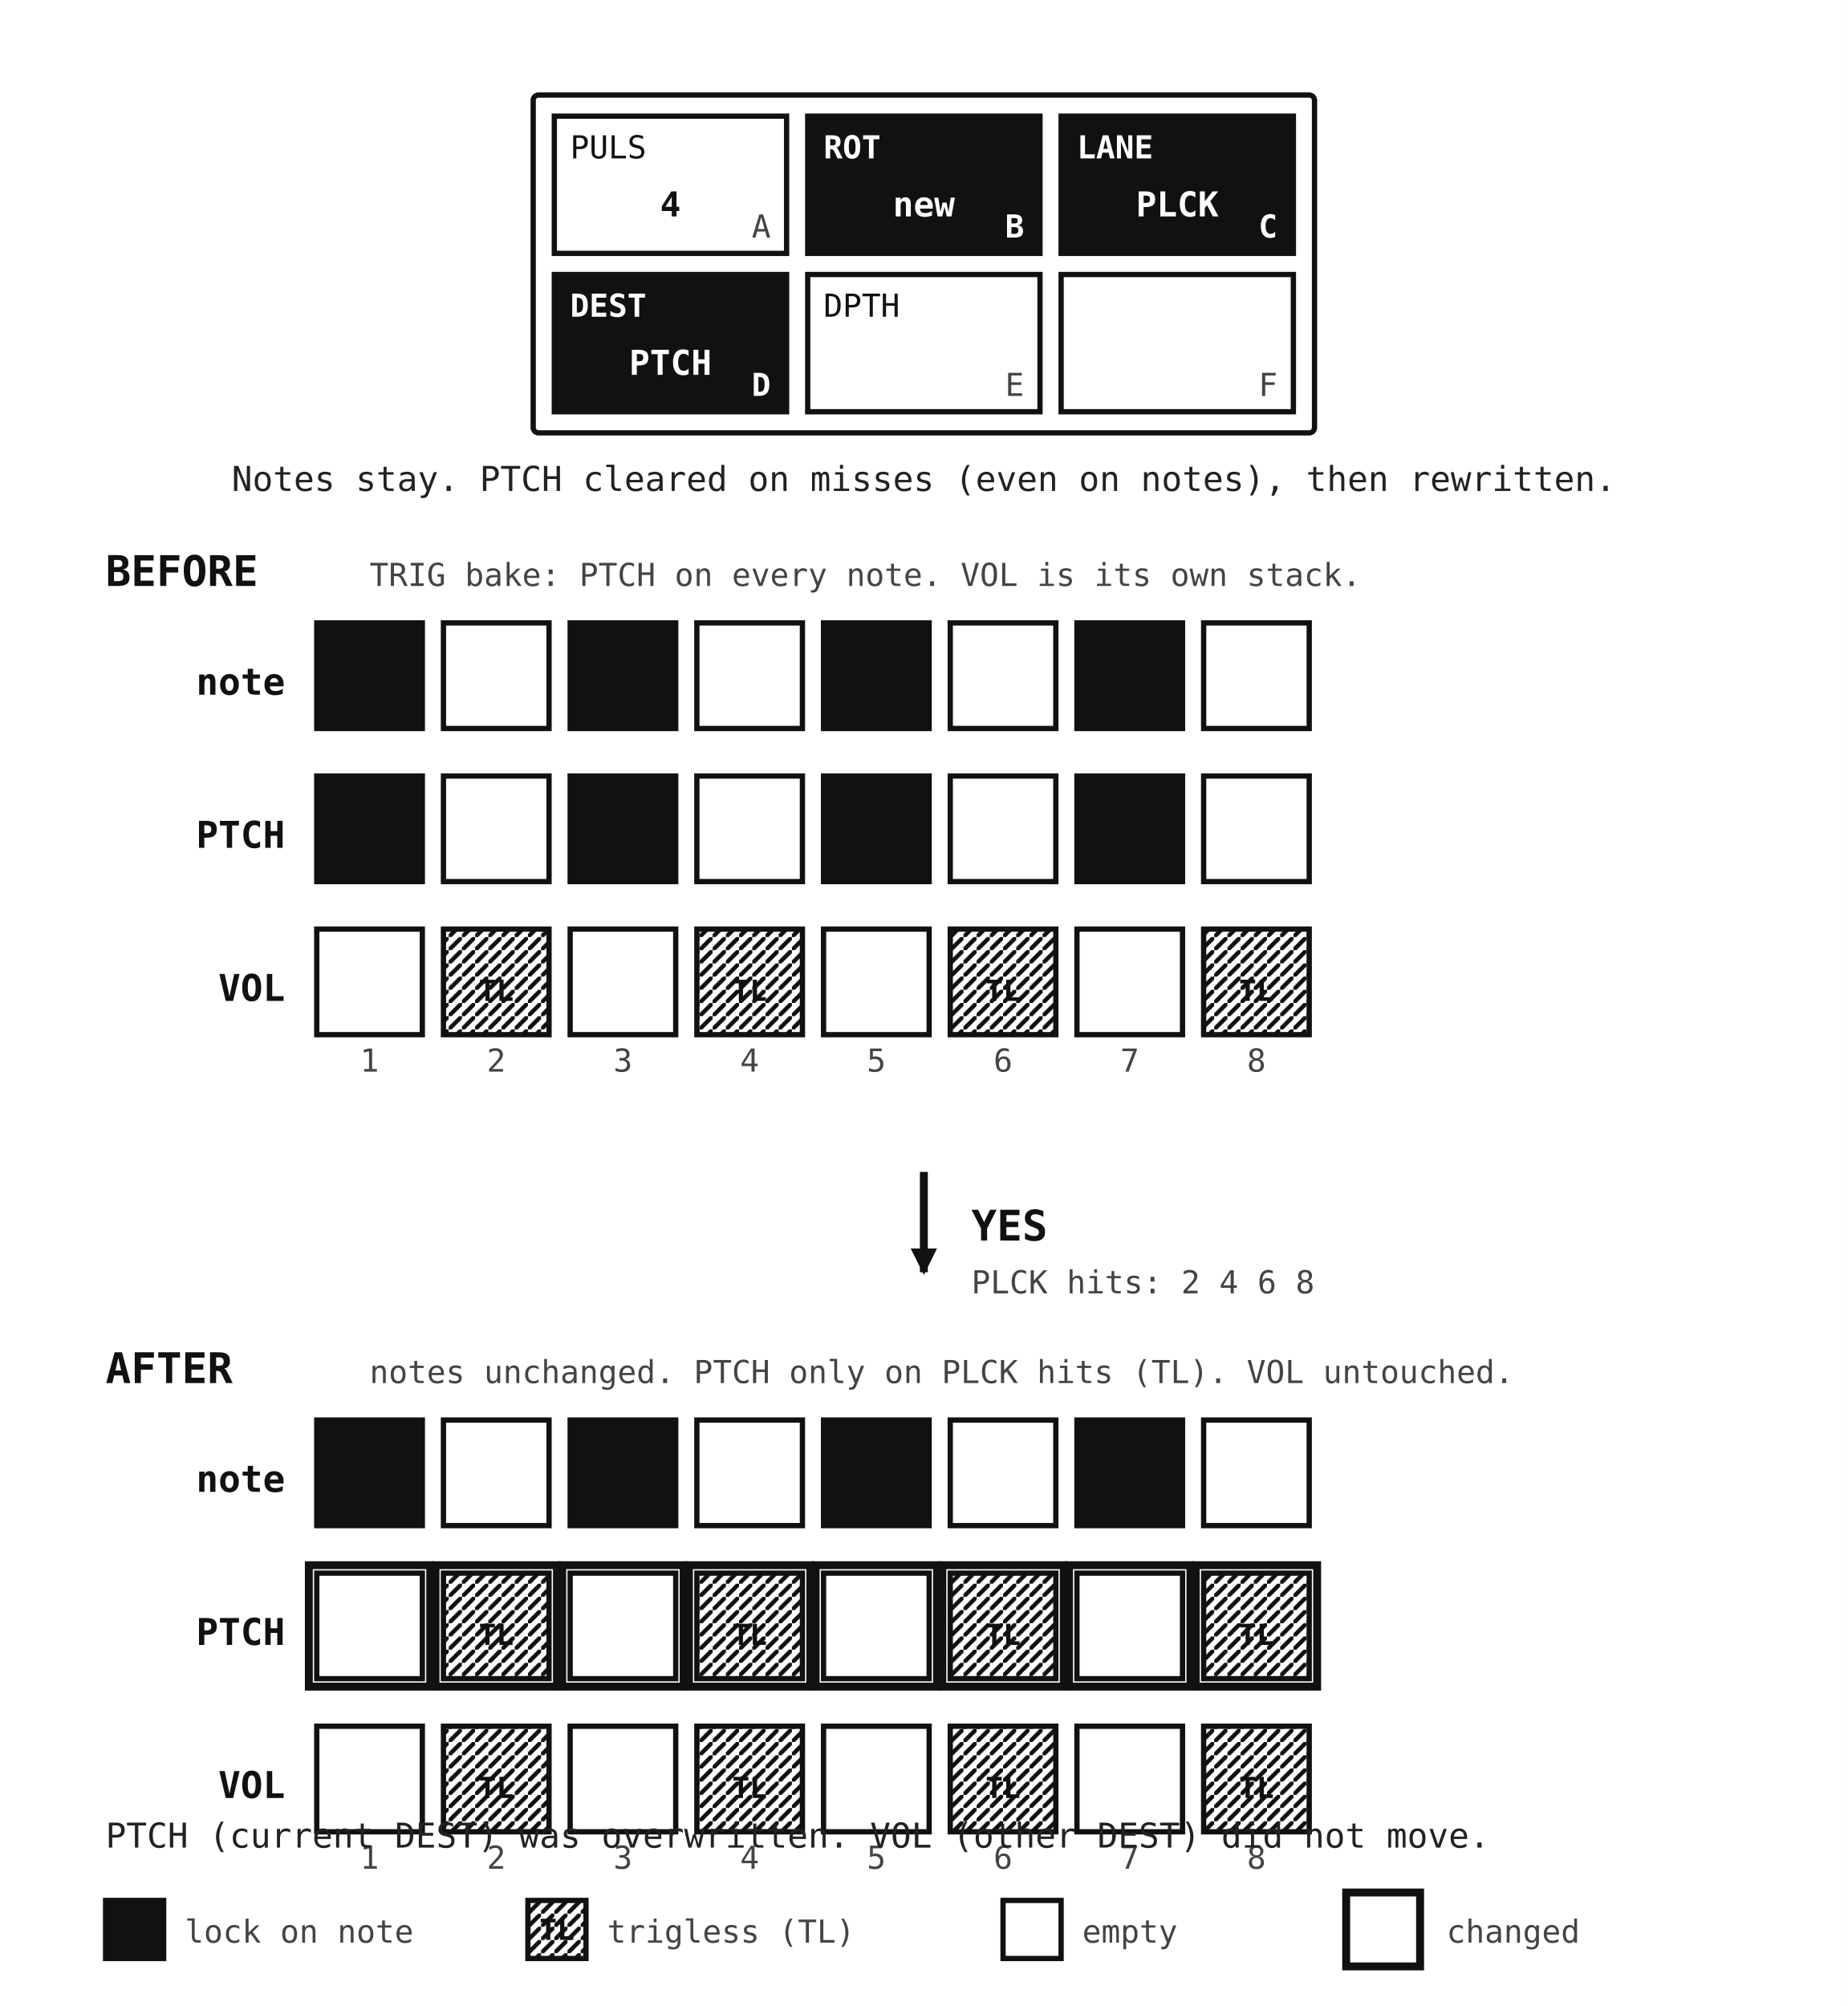
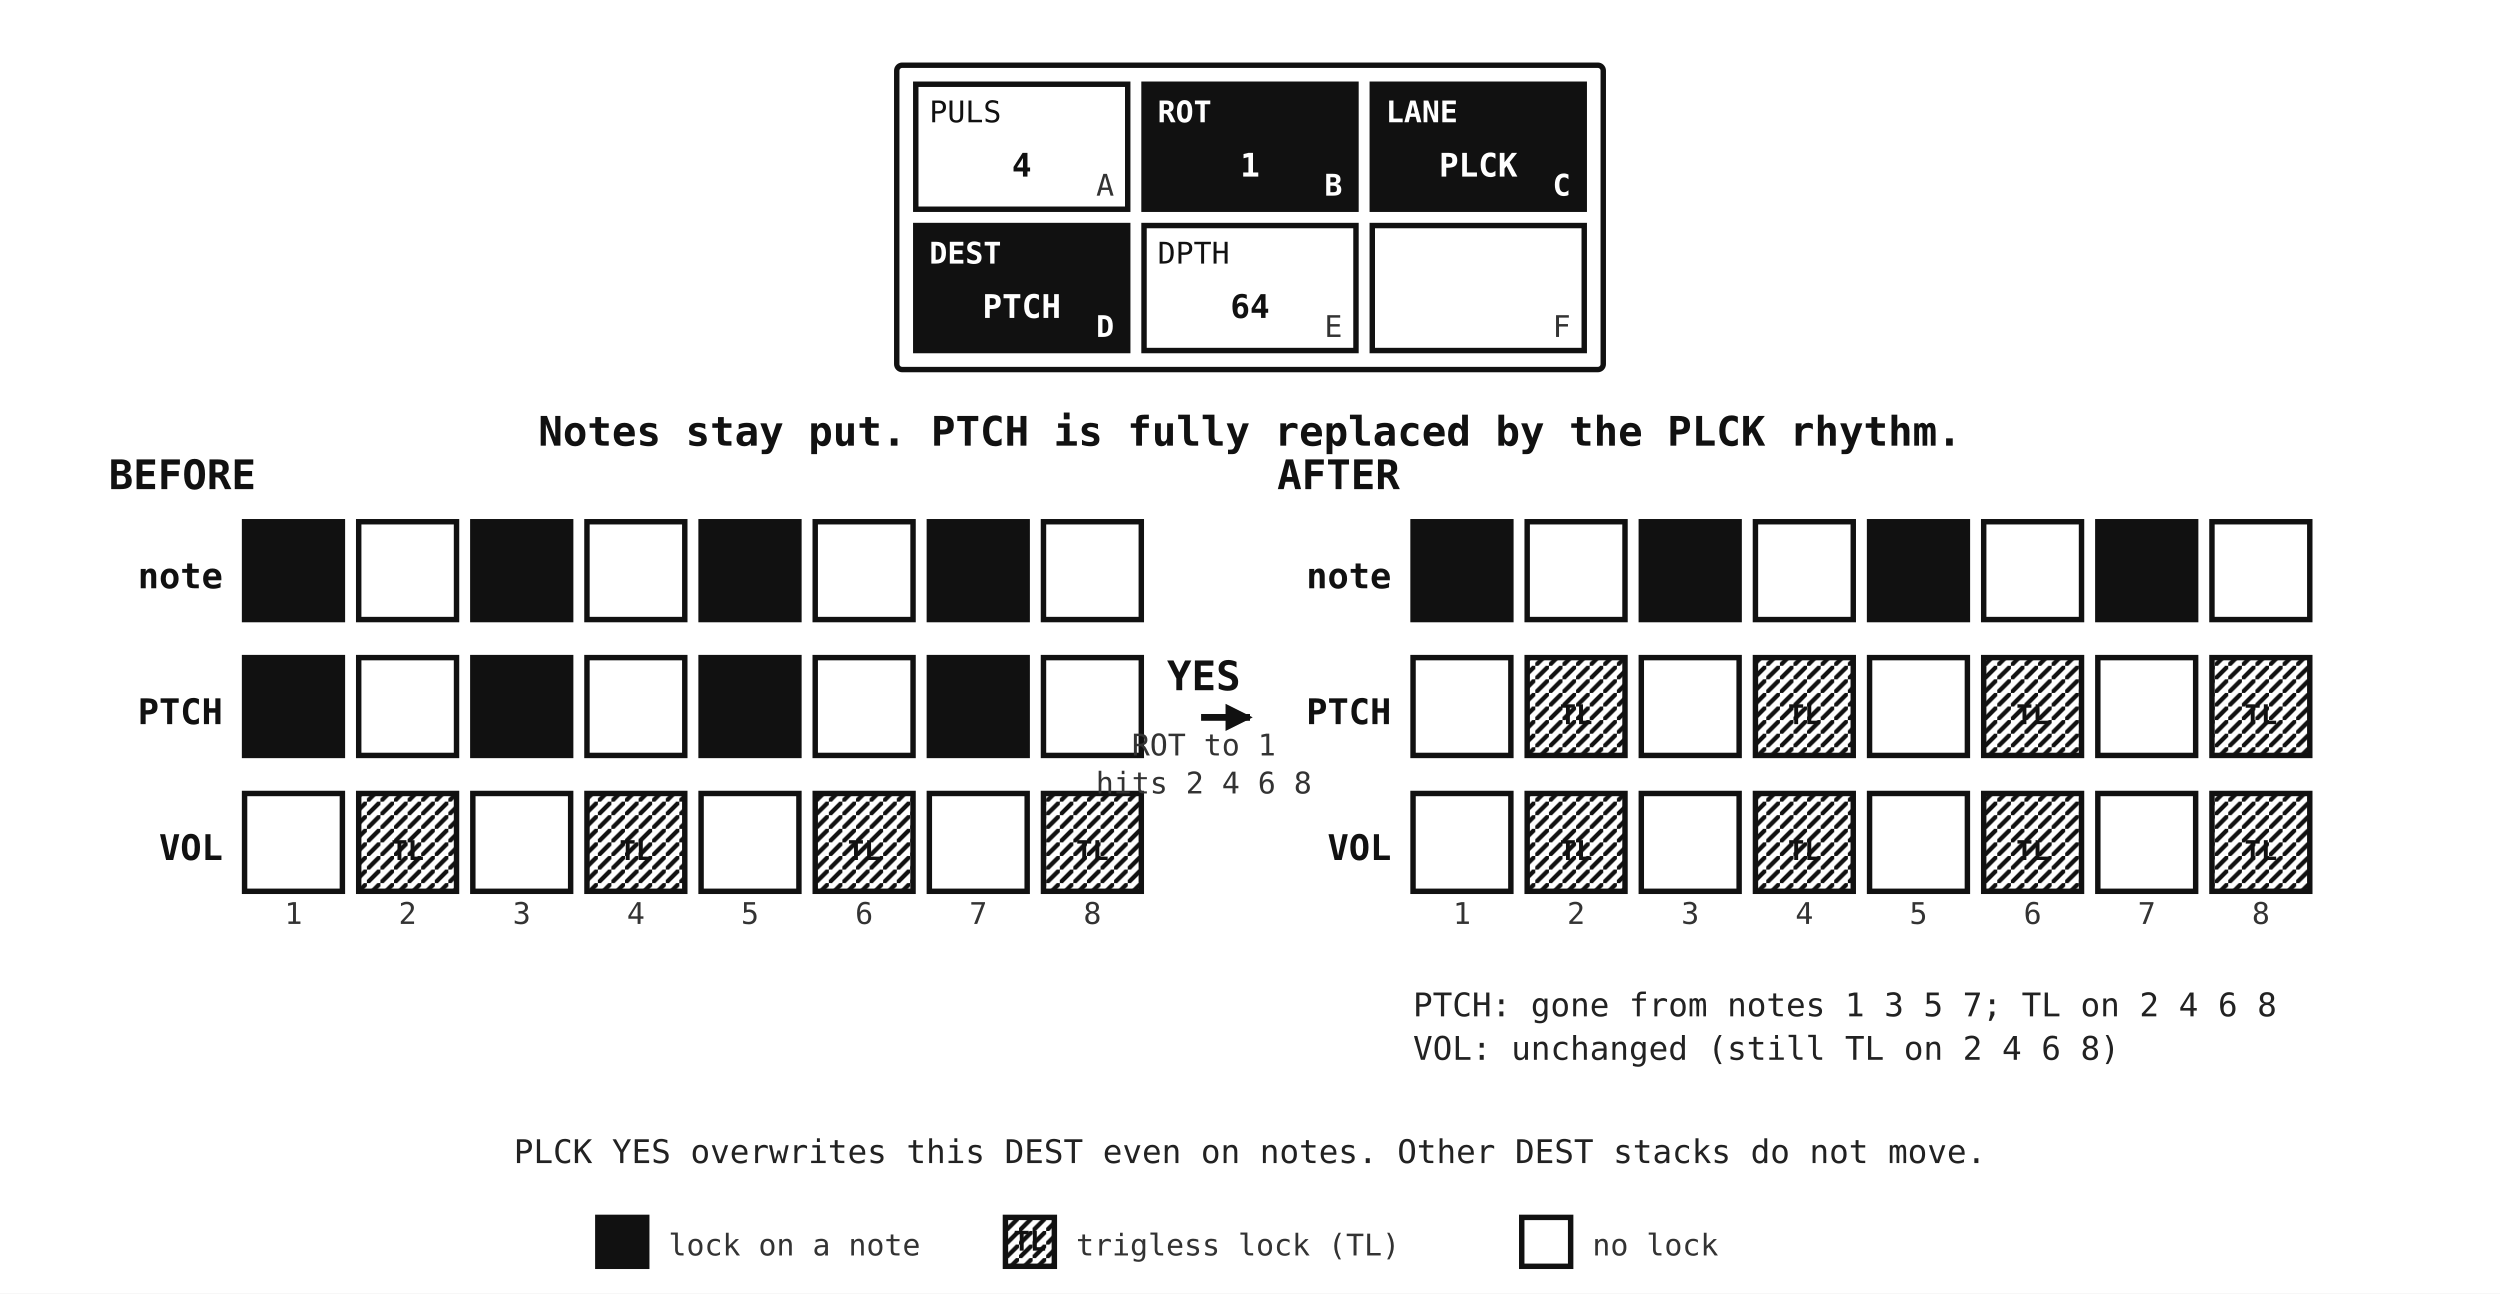
- <svg xmlns="http://www.w3.org/2000/svg" viewBox="0 0 700 760" role="img">
-   <rect width="700" height="760" fill="#fff" />
+ <svg xmlns="http://www.w3.org/2000/svg" viewBox="0 0 920 476" role="img">
+   <rect width="920" height="476" fill="#fff" />
  <defs>
    <pattern id="hatch" patternUnits="userSpaceOnUse" width="5" height="5">
      <path d="M0 5 L5 0" stroke="#111" stroke-width="1.6" />
    </pattern>
    <marker id="a" markerUnits="userSpaceOnUse" viewBox="0 0 10 10" refX="9" refY="5" markerWidth="10" markerHeight="10" orient="auto">
      <path d="M0 0 L10 5 L0 10 Z" fill="#111" />
    </marker>
  </defs>
  <style>
-     .t { font: 16px ui-monospace, Menlo, Consolas, monospace; fill:#111; font-weight:700; }
-     .t-sm { font: 13px ui-monospace, Menlo, Consolas, monospace; fill:#222; }
-     .t-xs { font: 12px ui-monospace, Menlo, Consolas, monospace; fill:#444; }
-     .lab { font: 14px ui-monospace, Menlo, Consolas, monospace; fill:#111; font-weight:700; }
-     .tl { font: 11px ui-monospace, Menlo, Consolas, monospace; fill:#111; font-weight:700; }
-     .kn { font: 12px ui-monospace, Menlo, Consolas, monospace; fill:#111; }
-     .kn-inv { font: 12px ui-monospace, Menlo, Consolas, monospace; fill:#fff; font-weight:700; }
-     .kn-val { font: 13px ui-monospace, Menlo, Consolas, monospace; fill:#111; font-weight:700; }
-     .kn-val-inv { font: 13px ui-monospace, Menlo, Consolas, monospace; fill:#fff; font-weight:700; }
-     .arr { fill:none; stroke:#111; stroke-width:3; marker-end:url(#a); }
-     .ring { fill:none; stroke:#111; stroke-width:3; }
+     .t { font: 15px ui-monospace, Menlo, Consolas, monospace; fill:#111; font-weight:700; }
+     .t-sm { font: 12px ui-monospace, Menlo, Consolas, monospace; fill:#222; }
+     .t-xs { font: 11px ui-monospace, Menlo, Consolas, monospace; fill:#333; }
+     .lab { font: 13px ui-monospace, Menlo, Consolas, monospace; fill:#111; font-weight:700; }
+     .tl { font: 10px ui-monospace, Menlo, Consolas, monospace; fill:#111; font-weight:700; }
+     .kn { font: 11px ui-monospace, Menlo, Consolas, monospace; fill:#111; }
+     .kn-inv { font: 11px ui-monospace, Menlo, Consolas, monospace; fill:#fff; font-weight:700; }
+     .kn-val { font: 12px ui-monospace, Menlo, Consolas, monospace; fill:#111; font-weight:700; }
+     .kn-val-inv { font: 12px ui-monospace, Menlo, Consolas, monospace; fill:#fff; font-weight:700; }
+     .tag { font: 11px ui-monospace, Menlo, Consolas, monospace; fill:#111; font-weight:700; }
+     .arr { fill:none; stroke:#111; stroke-width:2.5; marker-end:url(#a); }
    .panel { fill:#fff; stroke:#111; stroke-width:2; }
+     .box { fill:#fff; stroke:#111; stroke-width:2; }
  </style>
-   <rect class="panel" x="202" y="36" width="296" height="128" rx="2" />
-   <rect x="210" y="44" width="88" height="52" fill="#fff" stroke="#111" stroke-width="2" />
-   <text class="kn" x="216" y="60">PULS</text>
-   <text class="kn-val" x="254.0" y="82" text-anchor="middle">4</text>
-   <text class="t-xs" x="292" y="90" text-anchor="end">A</text>
-   <rect x="306" y="44" width="88" height="52" fill="#111" stroke="#111" stroke-width="2" />
-   <text class="kn-inv" x="312" y="60">ROT</text>
-   <text class="kn-val-inv" x="350.0" y="82" text-anchor="middle">new</text>
-   <text class="kn-inv" x="388" y="90" text-anchor="end">B</text>
-   <rect x="402" y="44" width="88" height="52" fill="#111" stroke="#111" stroke-width="2" />
-   <text class="kn-inv" x="408" y="60">LANE</text>
-   <text class="kn-val-inv" x="446.0" y="82" text-anchor="middle">PLCK</text>
-   <text class="kn-inv" x="484" y="90" text-anchor="end">C</text>
-   <rect x="210" y="104" width="88" height="52" fill="#111" stroke="#111" stroke-width="2" />
-   <text class="kn-inv" x="216" y="120">DEST</text>
-   <text class="kn-val-inv" x="254.0" y="142" text-anchor="middle">PTCH</text>
-   <text class="kn-inv" x="292" y="150" text-anchor="end">D</text>
-   <rect x="306" y="104" width="88" height="52" fill="#fff" stroke="#111" stroke-width="2" />
-   <text class="kn" x="312" y="120">DPTH</text>
-   <text class="kn-val" x="350.0" y="142" text-anchor="middle" />
-   <text class="t-xs" x="388" y="150" text-anchor="end">E</text>
-   <rect x="402" y="104" width="88" height="52" fill="#fff" stroke="#111" stroke-width="2" />
-   <text class="t-xs" x="484" y="150" text-anchor="end">F</text>
-   <text class="t-sm" x="350.0" y="186" text-anchor="middle">Notes stay. PTCH cleared on misses (even on notes), then rewritten.</text>
-   <text class="t" x="40" y="222">BEFORE</text>
-   <text class="t-xs" x="140" y="222">TRIG bake: PTCH on every note. VOL is its own stack.</text>
-   <text class="lab" x="108" y="263.2" text-anchor="end">note</text>
-   <rect x="120" y="236" width="40" height="40" fill="#111" stroke="#111" stroke-width="2" />
-   <rect x="168" y="236" width="40" height="40" fill="#fff" stroke="#111" stroke-width="2" />
-   <rect x="216" y="236" width="40" height="40" fill="#111" stroke="#111" stroke-width="2" />
-   <rect x="264" y="236" width="40" height="40" fill="#fff" stroke="#111" stroke-width="2" />
-   <rect x="312" y="236" width="40" height="40" fill="#111" stroke="#111" stroke-width="2" />
-   <rect x="360" y="236" width="40" height="40" fill="#fff" stroke="#111" stroke-width="2" />
-   <rect x="408" y="236" width="40" height="40" fill="#111" stroke="#111" stroke-width="2" />
-   <rect x="456" y="236" width="40" height="40" fill="#fff" stroke="#111" stroke-width="2" />
-   <text class="lab" x="108" y="321.2" text-anchor="end">PTCH</text>
-   <rect x="120" y="294" width="40" height="40" fill="#111" stroke="#111" stroke-width="2" />
-   <rect x="168" y="294" width="40" height="40" fill="#fff" stroke="#111" stroke-width="2" />
-   <rect x="216" y="294" width="40" height="40" fill="#111" stroke="#111" stroke-width="2" />
-   <rect x="264" y="294" width="40" height="40" fill="#fff" stroke="#111" stroke-width="2" />
-   <rect x="312" y="294" width="40" height="40" fill="#111" stroke="#111" stroke-width="2" />
-   <rect x="360" y="294" width="40" height="40" fill="#fff" stroke="#111" stroke-width="2" />
-   <rect x="408" y="294" width="40" height="40" fill="#111" stroke="#111" stroke-width="2" />
-   <rect x="456" y="294" width="40" height="40" fill="#fff" stroke="#111" stroke-width="2" />
-   <text class="lab" x="108" y="379.2" text-anchor="end">VOL</text>
-   <rect x="120" y="352" width="40" height="40" fill="#fff" stroke="#111" stroke-width="2" />
-   <rect x="168" y="352" width="40" height="40" fill="url(#hatch)" stroke="#111" stroke-width="2" />
-   <text class="tl" x="188.0" y="379.2" text-anchor="middle">TL</text>
-   <rect x="216" y="352" width="40" height="40" fill="#fff" stroke="#111" stroke-width="2" />
-   <rect x="264" y="352" width="40" height="40" fill="url(#hatch)" stroke="#111" stroke-width="2" />
-   <text class="tl" x="284.0" y="379.2" text-anchor="middle">TL</text>
-   <rect x="312" y="352" width="40" height="40" fill="#fff" stroke="#111" stroke-width="2" />
-   <rect x="360" y="352" width="40" height="40" fill="url(#hatch)" stroke="#111" stroke-width="2" />
-   <text class="tl" x="380.0" y="379.2" text-anchor="middle">TL</text>
-   <rect x="408" y="352" width="40" height="40" fill="#fff" stroke="#111" stroke-width="2" />
-   <rect x="456" y="352" width="40" height="40" fill="url(#hatch)" stroke="#111" stroke-width="2" />
-   <text class="tl" x="476.0" y="379.2" text-anchor="middle">TL</text>
-   <text class="t-xs" x="140.0" y="406" text-anchor="middle">1</text>
-   <text class="t-xs" x="188.0" y="406" text-anchor="middle">2</text>
-   <text class="t-xs" x="236.0" y="406" text-anchor="middle">3</text>
-   <text class="t-xs" x="284.0" y="406" text-anchor="middle">4</text>
-   <text class="t-xs" x="332.0" y="406" text-anchor="middle">5</text>
-   <text class="t-xs" x="380.0" y="406" text-anchor="middle">6</text>
-   <text class="t-xs" x="428.0" y="406" text-anchor="middle">7</text>
-   <text class="t-xs" x="476.0" y="406" text-anchor="middle">8</text>
-   <line class="arr" x1="350.0" y1="444" x2="350.0" y2="482" />
-   <text class="t" x="368.0" y="470">YES</text>
-   <text class="t-xs" x="368.0" y="490">PLCK hits: 2 4 6 8</text>
-   <text class="t" x="40" y="524">AFTER</text>
-   <text class="t-xs" x="140" y="524">notes unchanged. PTCH only on PLCK hits (TL). VOL untouched.</text>
-   <text class="lab" x="108" y="565.2" text-anchor="end">note</text>
-   <rect x="120" y="538" width="40" height="40" fill="#111" stroke="#111" stroke-width="2" />
-   <rect x="168" y="538" width="40" height="40" fill="#fff" stroke="#111" stroke-width="2" />
-   <rect x="216" y="538" width="40" height="40" fill="#111" stroke="#111" stroke-width="2" />
-   <rect x="264" y="538" width="40" height="40" fill="#fff" stroke="#111" stroke-width="2" />
-   <rect x="312" y="538" width="40" height="40" fill="#111" stroke="#111" stroke-width="2" />
-   <rect x="360" y="538" width="40" height="40" fill="#fff" stroke="#111" stroke-width="2" />
-   <rect x="408" y="538" width="40" height="40" fill="#111" stroke="#111" stroke-width="2" />
-   <rect x="456" y="538" width="40" height="40" fill="#fff" stroke="#111" stroke-width="2" />
-   <text class="lab" x="108" y="623.2" text-anchor="end">PTCH</text>
-   <rect x="120" y="596" width="40" height="40" fill="#fff" stroke="#111" stroke-width="2" />
-   <rect class="ring" x="117" y="593" width="46" height="46" />
-   <rect x="168" y="596" width="40" height="40" fill="url(#hatch)" stroke="#111" stroke-width="2" />
-   <text class="tl" x="188.0" y="623.2" text-anchor="middle">TL</text>
-   <rect class="ring" x="165" y="593" width="46" height="46" />
-   <rect x="216" y="596" width="40" height="40" fill="#fff" stroke="#111" stroke-width="2" />
-   <rect class="ring" x="213" y="593" width="46" height="46" />
-   <rect x="264" y="596" width="40" height="40" fill="url(#hatch)" stroke="#111" stroke-width="2" />
-   <text class="tl" x="284.0" y="623.2" text-anchor="middle">TL</text>
-   <rect class="ring" x="261" y="593" width="46" height="46" />
-   <rect x="312" y="596" width="40" height="40" fill="#fff" stroke="#111" stroke-width="2" />
-   <rect class="ring" x="309" y="593" width="46" height="46" />
-   <rect x="360" y="596" width="40" height="40" fill="url(#hatch)" stroke="#111" stroke-width="2" />
-   <text class="tl" x="380.0" y="623.2" text-anchor="middle">TL</text>
-   <rect class="ring" x="357" y="593" width="46" height="46" />
-   <rect x="408" y="596" width="40" height="40" fill="#fff" stroke="#111" stroke-width="2" />
-   <rect class="ring" x="405" y="593" width="46" height="46" />
-   <rect x="456" y="596" width="40" height="40" fill="url(#hatch)" stroke="#111" stroke-width="2" />
-   <text class="tl" x="476.0" y="623.2" text-anchor="middle">TL</text>
-   <rect class="ring" x="453" y="593" width="46" height="46" />
-   <text class="lab" x="108" y="681.2" text-anchor="end">VOL</text>
-   <rect x="120" y="654" width="40" height="40" fill="#fff" stroke="#111" stroke-width="2" />
-   <rect x="168" y="654" width="40" height="40" fill="url(#hatch)" stroke="#111" stroke-width="2" />
-   <text class="tl" x="188.0" y="681.2" text-anchor="middle">TL</text>
-   <rect x="216" y="654" width="40" height="40" fill="#fff" stroke="#111" stroke-width="2" />
-   <rect x="264" y="654" width="40" height="40" fill="url(#hatch)" stroke="#111" stroke-width="2" />
-   <text class="tl" x="284.0" y="681.2" text-anchor="middle">TL</text>
-   <rect x="312" y="654" width="40" height="40" fill="#fff" stroke="#111" stroke-width="2" />
-   <rect x="360" y="654" width="40" height="40" fill="url(#hatch)" stroke="#111" stroke-width="2" />
-   <text class="tl" x="380.0" y="681.2" text-anchor="middle">TL</text>
-   <rect x="408" y="654" width="40" height="40" fill="#fff" stroke="#111" stroke-width="2" />
-   <rect x="456" y="654" width="40" height="40" fill="url(#hatch)" stroke="#111" stroke-width="2" />
-   <text class="tl" x="476.0" y="681.2" text-anchor="middle">TL</text>
-   <text class="t-xs" x="140.0" y="708" text-anchor="middle">1</text>
-   <text class="t-xs" x="188.0" y="708" text-anchor="middle">2</text>
-   <text class="t-xs" x="236.0" y="708" text-anchor="middle">3</text>
-   <text class="t-xs" x="284.0" y="708" text-anchor="middle">4</text>
-   <text class="t-xs" x="332.0" y="708" text-anchor="middle">5</text>
-   <text class="t-xs" x="380.0" y="708" text-anchor="middle">6</text>
-   <text class="t-xs" x="428.0" y="708" text-anchor="middle">7</text>
-   <text class="t-xs" x="476.0" y="708" text-anchor="middle">8</text>
-   <text class="t-sm" x="40" y="700">PTCH (current DEST) was overwritten. VOL (other DEST) did not move.</text>
-   <g transform="translate(40,720)">
-     <rect x="0" y="0" width="22" height="22" fill="#111" stroke="#111" stroke-width="2" />
-     <text class="t-xs" x="30" y="16">lock on note</text>
-     <rect x="160" y="0" width="22" height="22" fill="url(#hatch)" stroke="#111" stroke-width="2" />
-     <text class="tl" x="171.0" y="14.96" text-anchor="middle">TL</text>
-     <text class="t-xs" x="190" y="16">trigless (TL)</text>
-     <rect x="340" y="0" width="22" height="22" fill="#fff" stroke="#111" stroke-width="2" />
-     <text class="t-xs" x="370" y="16">empty</text>
-     <rect class="ring" x="470" y="-3" width="28" height="28" />
-     <text class="t-xs" x="508" y="16">changed</text>
+   <rect class="panel" x="330" y="24" width="260" height="112" rx="2" />
+   <rect x="337" y="31" width="78" height="46" fill="#fff" stroke="#111" stroke-width="2" />
+   <text class="kn" x="342" y="45">PULS</text>
+   <text class="kn-val" x="376.0" y="65" text-anchor="middle">4</text>
+   <text class="t-xs" x="410" y="72" text-anchor="end">A</text>
+   <rect x="421" y="31" width="78" height="46" fill="#111" stroke="#111" stroke-width="2" />
+   <text class="kn-inv" x="426" y="45">ROT</text>
+   <text class="kn-val-inv" x="460.0" y="65" text-anchor="middle">1</text>
+   <text class="kn-inv" x="494" y="72" text-anchor="end">B</text>
+   <rect x="505" y="31" width="78" height="46" fill="#111" stroke="#111" stroke-width="2" />
+   <text class="kn-inv" x="510" y="45">LANE</text>
+   <text class="kn-val-inv" x="544.0" y="65" text-anchor="middle">PLCK</text>
+   <text class="kn-inv" x="578" y="72" text-anchor="end">C</text>
+   <rect x="337" y="83" width="78" height="46" fill="#111" stroke="#111" stroke-width="2" />
+   <text class="kn-inv" x="342" y="97">DEST</text>
+   <text class="kn-val-inv" x="376.0" y="117" text-anchor="middle">PTCH</text>
+   <text class="kn-inv" x="410" y="124" text-anchor="end">D</text>
+   <rect x="421" y="83" width="78" height="46" fill="#fff" stroke="#111" stroke-width="2" />
+   <text class="kn" x="426" y="97">DPTH</text>
+   <text class="kn-val" x="460.0" y="117" text-anchor="middle">64</text>
+   <text class="t-xs" x="494" y="124" text-anchor="end">E</text>
+   <rect x="505" y="83" width="78" height="46" fill="#fff" stroke="#111" stroke-width="2" />
+   <text class="t-xs" x="578" y="124" text-anchor="end">F</text>
+   <text class="t" x="460.0" y="164" text-anchor="middle">Notes stay put. PTCH is fully replaced by the PLCK rhythm.</text>
+   <text class="t" x="40" y="180">BEFORE</text>
+   <text class="t" x="470" y="180">AFTER</text>
+   <text class="lab" x="82" y="216.48" text-anchor="end">note</text>
+   <rect x="90" y="192" width="36" height="36" fill="#111" stroke="#111" stroke-width="2" />
+   <rect x="132" y="192" width="36" height="36" fill="#fff" stroke="#111" stroke-width="2" />
+   <rect x="174" y="192" width="36" height="36" fill="#111" stroke="#111" stroke-width="2" />
+   <rect x="216" y="192" width="36" height="36" fill="#fff" stroke="#111" stroke-width="2" />
+   <rect x="258" y="192" width="36" height="36" fill="#111" stroke="#111" stroke-width="2" />
+   <rect x="300" y="192" width="36" height="36" fill="#fff" stroke="#111" stroke-width="2" />
+   <rect x="342" y="192" width="36" height="36" fill="#111" stroke="#111" stroke-width="2" />
+   <rect x="384" y="192" width="36" height="36" fill="#fff" stroke="#111" stroke-width="2" />
+   <text class="lab" x="82" y="266.48" text-anchor="end">PTCH</text>
+   <rect x="90" y="242" width="36" height="36" fill="#111" stroke="#111" stroke-width="2" />
+   <rect x="132" y="242" width="36" height="36" fill="#fff" stroke="#111" stroke-width="2" />
+   <rect x="174" y="242" width="36" height="36" fill="#111" stroke="#111" stroke-width="2" />
+   <rect x="216" y="242" width="36" height="36" fill="#fff" stroke="#111" stroke-width="2" />
+   <rect x="258" y="242" width="36" height="36" fill="#111" stroke="#111" stroke-width="2" />
+   <rect x="300" y="242" width="36" height="36" fill="#fff" stroke="#111" stroke-width="2" />
+   <rect x="342" y="242" width="36" height="36" fill="#111" stroke="#111" stroke-width="2" />
+   <rect x="384" y="242" width="36" height="36" fill="#fff" stroke="#111" stroke-width="2" />
+   <text class="lab" x="82" y="316.48" text-anchor="end">VOL</text>
+   <rect x="90" y="292" width="36" height="36" fill="#fff" stroke="#111" stroke-width="2" />
+   <rect x="132" y="292" width="36" height="36" fill="url(#hatch)" stroke="#111" stroke-width="2" />
+   <text class="tl" x="150.0" y="316.48" text-anchor="middle">TL</text>
+   <rect x="174" y="292" width="36" height="36" fill="#fff" stroke="#111" stroke-width="2" />
+   <rect x="216" y="292" width="36" height="36" fill="url(#hatch)" stroke="#111" stroke-width="2" />
+   <text class="tl" x="234.0" y="316.48" text-anchor="middle">TL</text>
+   <rect x="258" y="292" width="36" height="36" fill="#fff" stroke="#111" stroke-width="2" />
+   <rect x="300" y="292" width="36" height="36" fill="url(#hatch)" stroke="#111" stroke-width="2" />
+   <text class="tl" x="318.0" y="316.48" text-anchor="middle">TL</text>
+   <rect x="342" y="292" width="36" height="36" fill="#fff" stroke="#111" stroke-width="2" />
+   <rect x="384" y="292" width="36" height="36" fill="url(#hatch)" stroke="#111" stroke-width="2" />
+   <text class="tl" x="402.0" y="316.48" text-anchor="middle">TL</text>
+   <text class="t-xs" x="108.0" y="340" text-anchor="middle">1</text>
+   <text class="t-xs" x="150.0" y="340" text-anchor="middle">2</text>
+   <text class="t-xs" x="192.0" y="340" text-anchor="middle">3</text>
+   <text class="t-xs" x="234.0" y="340" text-anchor="middle">4</text>
+   <text class="t-xs" x="276.0" y="340" text-anchor="middle">5</text>
+   <text class="t-xs" x="318.0" y="340" text-anchor="middle">6</text>
+   <text class="t-xs" x="360.0" y="340" text-anchor="middle">7</text>
+   <text class="t-xs" x="402.0" y="340" text-anchor="middle">8</text>
+   <text class="lab" x="512" y="216.48" text-anchor="end">note</text>
+   <rect x="520" y="192" width="36" height="36" fill="#111" stroke="#111" stroke-width="2" />
+   <rect x="562" y="192" width="36" height="36" fill="#fff" stroke="#111" stroke-width="2" />
+   <rect x="604" y="192" width="36" height="36" fill="#111" stroke="#111" stroke-width="2" />
+   <rect x="646" y="192" width="36" height="36" fill="#fff" stroke="#111" stroke-width="2" />
+   <rect x="688" y="192" width="36" height="36" fill="#111" stroke="#111" stroke-width="2" />
+   <rect x="730" y="192" width="36" height="36" fill="#fff" stroke="#111" stroke-width="2" />
+   <rect x="772" y="192" width="36" height="36" fill="#111" stroke="#111" stroke-width="2" />
+   <rect x="814" y="192" width="36" height="36" fill="#fff" stroke="#111" stroke-width="2" />
+   <text class="lab" x="512" y="266.48" text-anchor="end">PTCH</text>
+   <rect x="520" y="242" width="36" height="36" fill="#fff" stroke="#111" stroke-width="2" />
+   <rect x="562" y="242" width="36" height="36" fill="url(#hatch)" stroke="#111" stroke-width="2" />
+   <text class="tl" x="580.0" y="266.48" text-anchor="middle">TL</text>
+   <rect x="604" y="242" width="36" height="36" fill="#fff" stroke="#111" stroke-width="2" />
+   <rect x="646" y="242" width="36" height="36" fill="url(#hatch)" stroke="#111" stroke-width="2" />
+   <text class="tl" x="664.0" y="266.48" text-anchor="middle">TL</text>
+   <rect x="688" y="242" width="36" height="36" fill="#fff" stroke="#111" stroke-width="2" />
+   <rect x="730" y="242" width="36" height="36" fill="url(#hatch)" stroke="#111" stroke-width="2" />
+   <text class="tl" x="748.0" y="266.48" text-anchor="middle">TL</text>
+   <rect x="772" y="242" width="36" height="36" fill="#fff" stroke="#111" stroke-width="2" />
+   <rect x="814" y="242" width="36" height="36" fill="url(#hatch)" stroke="#111" stroke-width="2" />
+   <text class="tl" x="832.0" y="266.48" text-anchor="middle">TL</text>
+   <text class="lab" x="512" y="316.48" text-anchor="end">VOL</text>
+   <rect x="520" y="292" width="36" height="36" fill="#fff" stroke="#111" stroke-width="2" />
+   <rect x="562" y="292" width="36" height="36" fill="url(#hatch)" stroke="#111" stroke-width="2" />
+   <text class="tl" x="580.0" y="316.48" text-anchor="middle">TL</text>
+   <rect x="604" y="292" width="36" height="36" fill="#fff" stroke="#111" stroke-width="2" />
+   <rect x="646" y="292" width="36" height="36" fill="url(#hatch)" stroke="#111" stroke-width="2" />
+   <text class="tl" x="664.0" y="316.48" text-anchor="middle">TL</text>
+   <rect x="688" y="292" width="36" height="36" fill="#fff" stroke="#111" stroke-width="2" />
+   <rect x="730" y="292" width="36" height="36" fill="url(#hatch)" stroke="#111" stroke-width="2" />
+   <text class="tl" x="748.0" y="316.48" text-anchor="middle">TL</text>
+   <rect x="772" y="292" width="36" height="36" fill="#fff" stroke="#111" stroke-width="2" />
+   <rect x="814" y="292" width="36" height="36" fill="url(#hatch)" stroke="#111" stroke-width="2" />
+   <text class="tl" x="832.0" y="316.48" text-anchor="middle">TL</text>
+   <text class="t-xs" x="538.0" y="340" text-anchor="middle">1</text>
+   <text class="t-xs" x="580.0" y="340" text-anchor="middle">2</text>
+   <text class="t-xs" x="622.0" y="340" text-anchor="middle">3</text>
+   <text class="t-xs" x="664.0" y="340" text-anchor="middle">4</text>
+   <text class="t-xs" x="706.0" y="340" text-anchor="middle">5</text>
+   <text class="t-xs" x="748.0" y="340" text-anchor="middle">6</text>
+   <text class="t-xs" x="790.0" y="340" text-anchor="middle">7</text>
+   <text class="t-xs" x="832.0" y="340" text-anchor="middle">8</text>
+   <line class="arr" x1="442" y1="264.0" x2="460" y2="264.0" />
+   <text class="t" x="443.0" y="254.0" text-anchor="middle">YES</text>
+   <text class="t-xs" x="443.0" y="278.0" text-anchor="middle">ROT to 1</text>
+   <text class="t-xs" x="443.0" y="292.0" text-anchor="middle">hits 2 4 6 8</text>
+   <text class="t-sm" x="520" y="374">PTCH: gone from notes 1 3 5 7; TL on 2 4 6 8</text>
+   <text class="t-sm" x="520" y="390">VOL: unchanged (still TL on 2 4 6 8)</text>
+   <text class="t-sm" x="460.0" y="428" text-anchor="middle">PLCK YES overwrites this DEST even on notes. Other DEST stacks do not move.</text>
+   <g transform="translate(220,448)">
+     <rect x="0" y="0" width="18" height="18" fill="#111" stroke="#111" stroke-width="2" />
+     <text class="t-xs" x="26" y="14">lock on a note</text>
+     <rect x="150" y="0" width="18" height="18" fill="url(#hatch)" stroke="#111" stroke-width="2" />
+     <text class="tl" x="159.0" y="12.24" text-anchor="middle">TL</text>
+     <text class="t-xs" x="176" y="14">trigless lock (TL)</text>
+     <rect x="340" y="0" width="18" height="18" fill="#fff" stroke="#111" stroke-width="2" />
+     <text class="t-xs" x="366" y="14">no lock</text>
  </g>
</svg>
